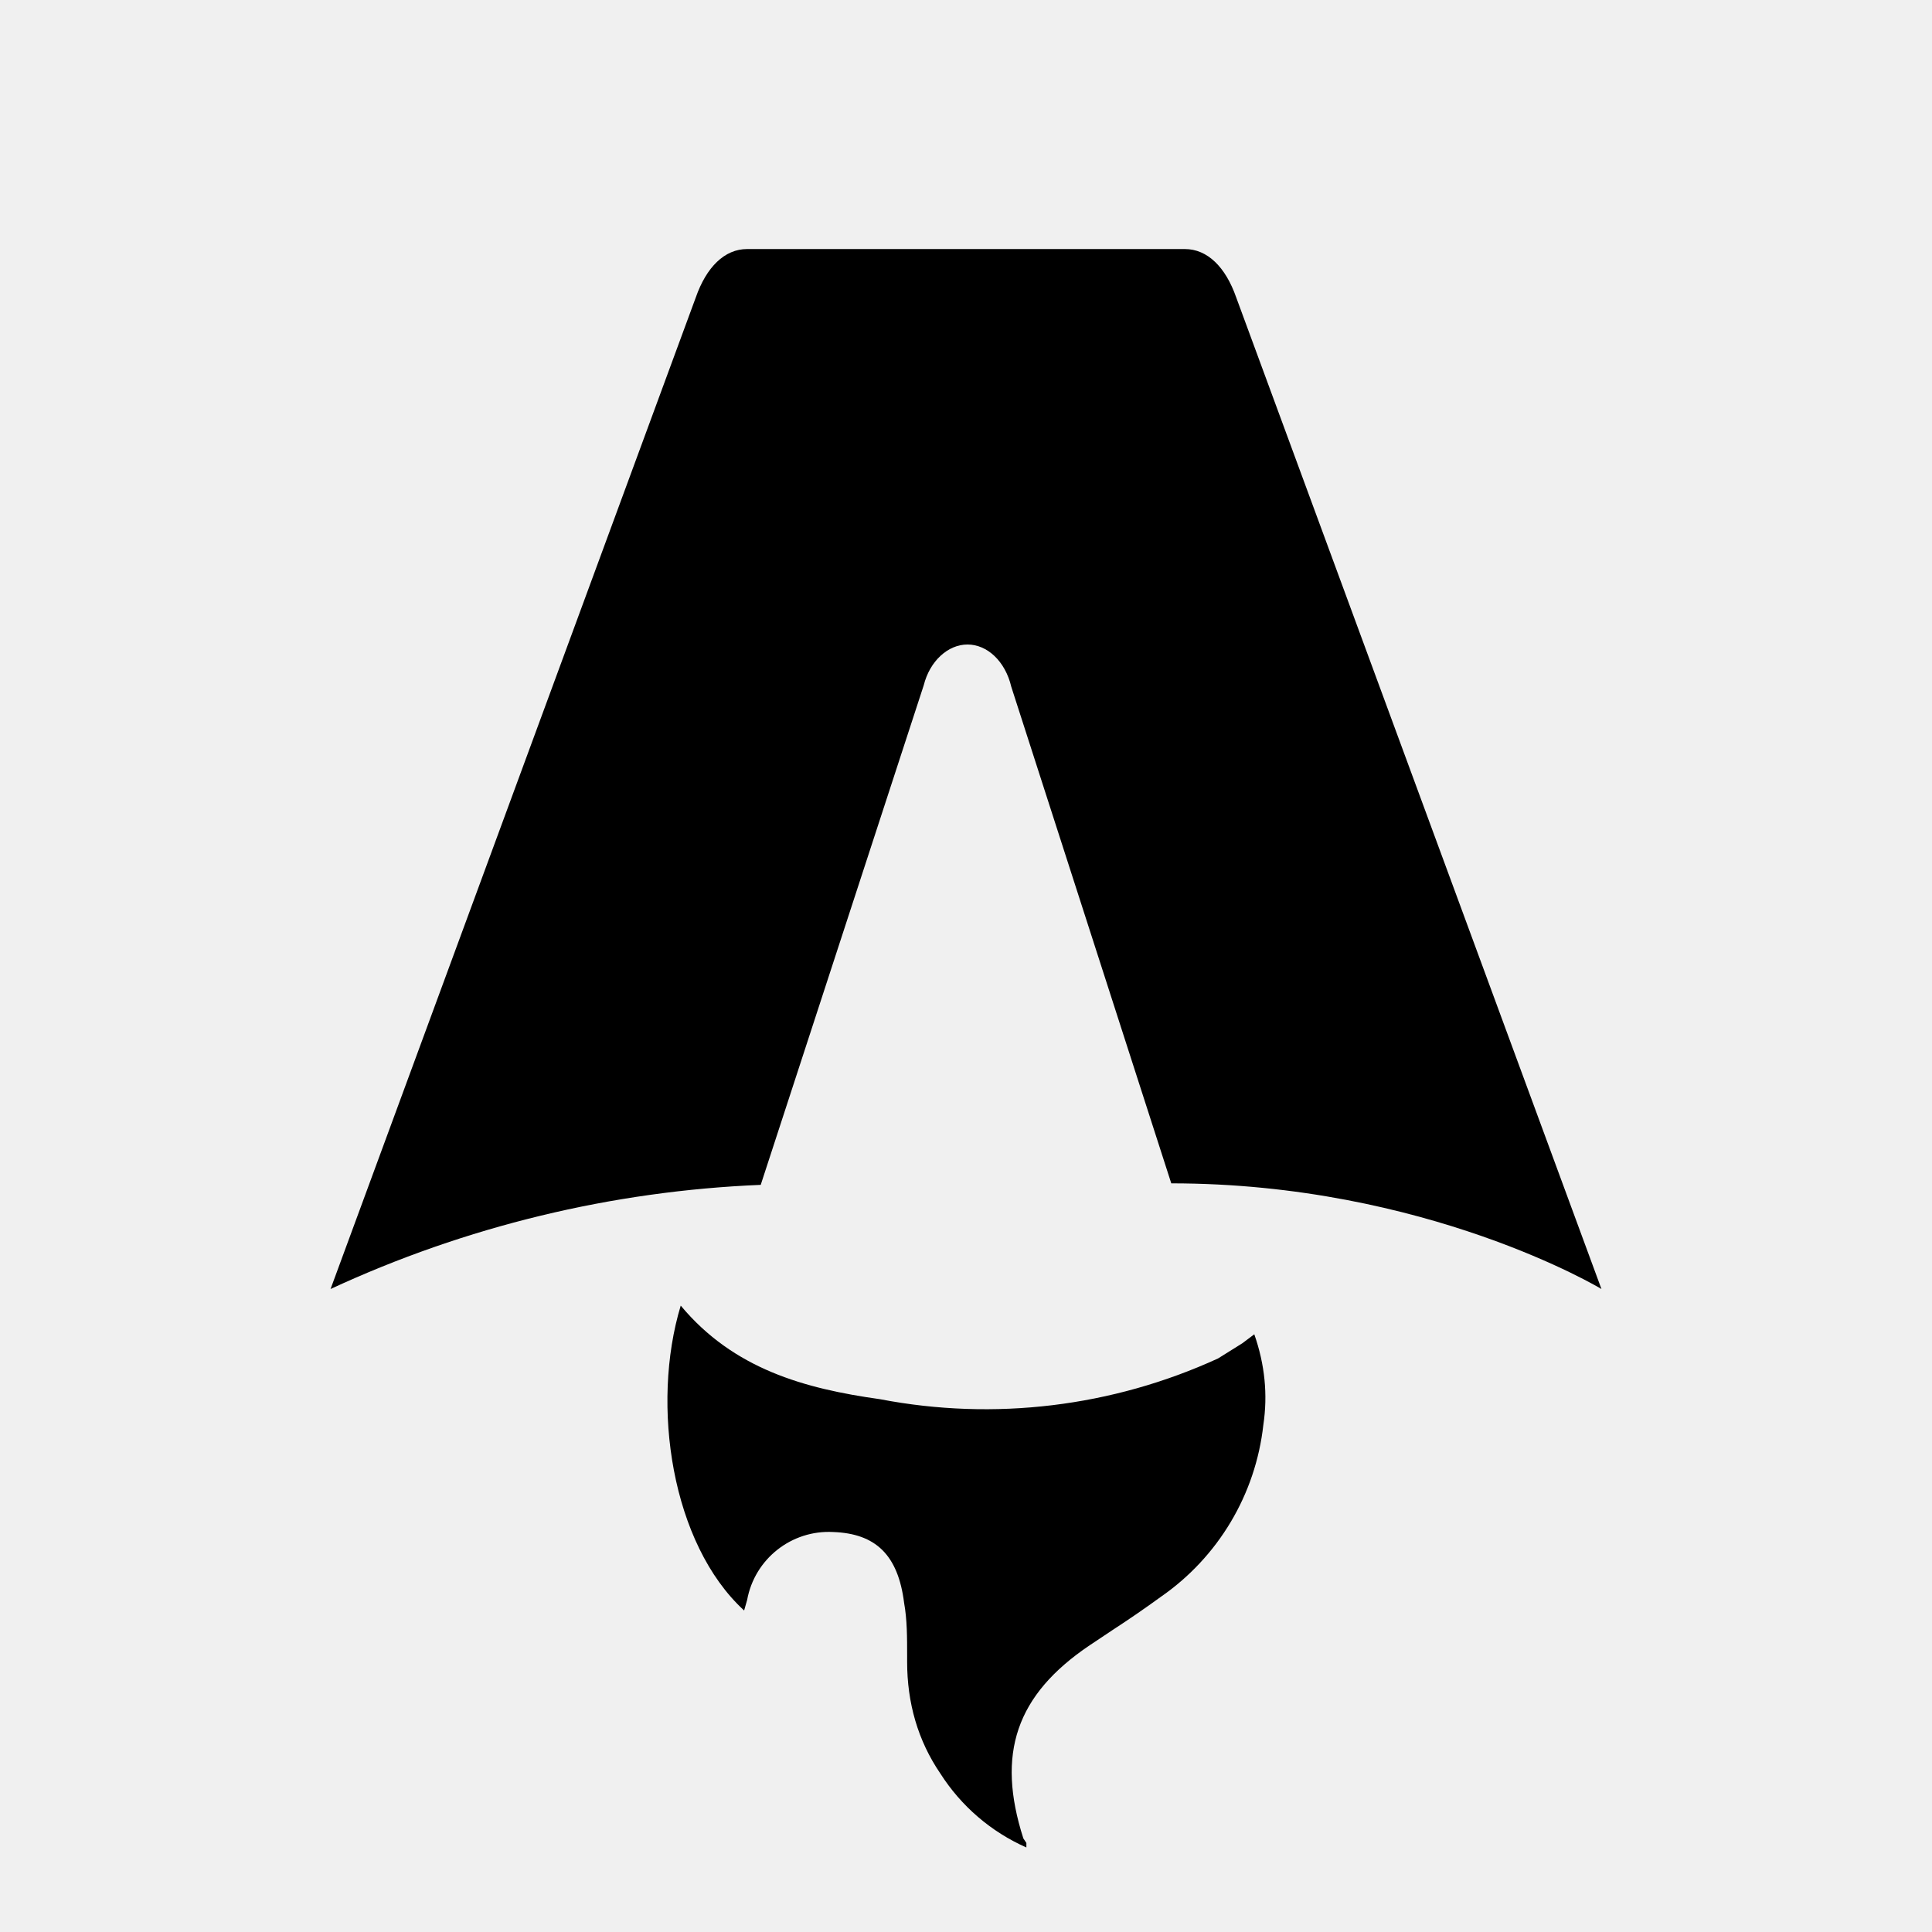
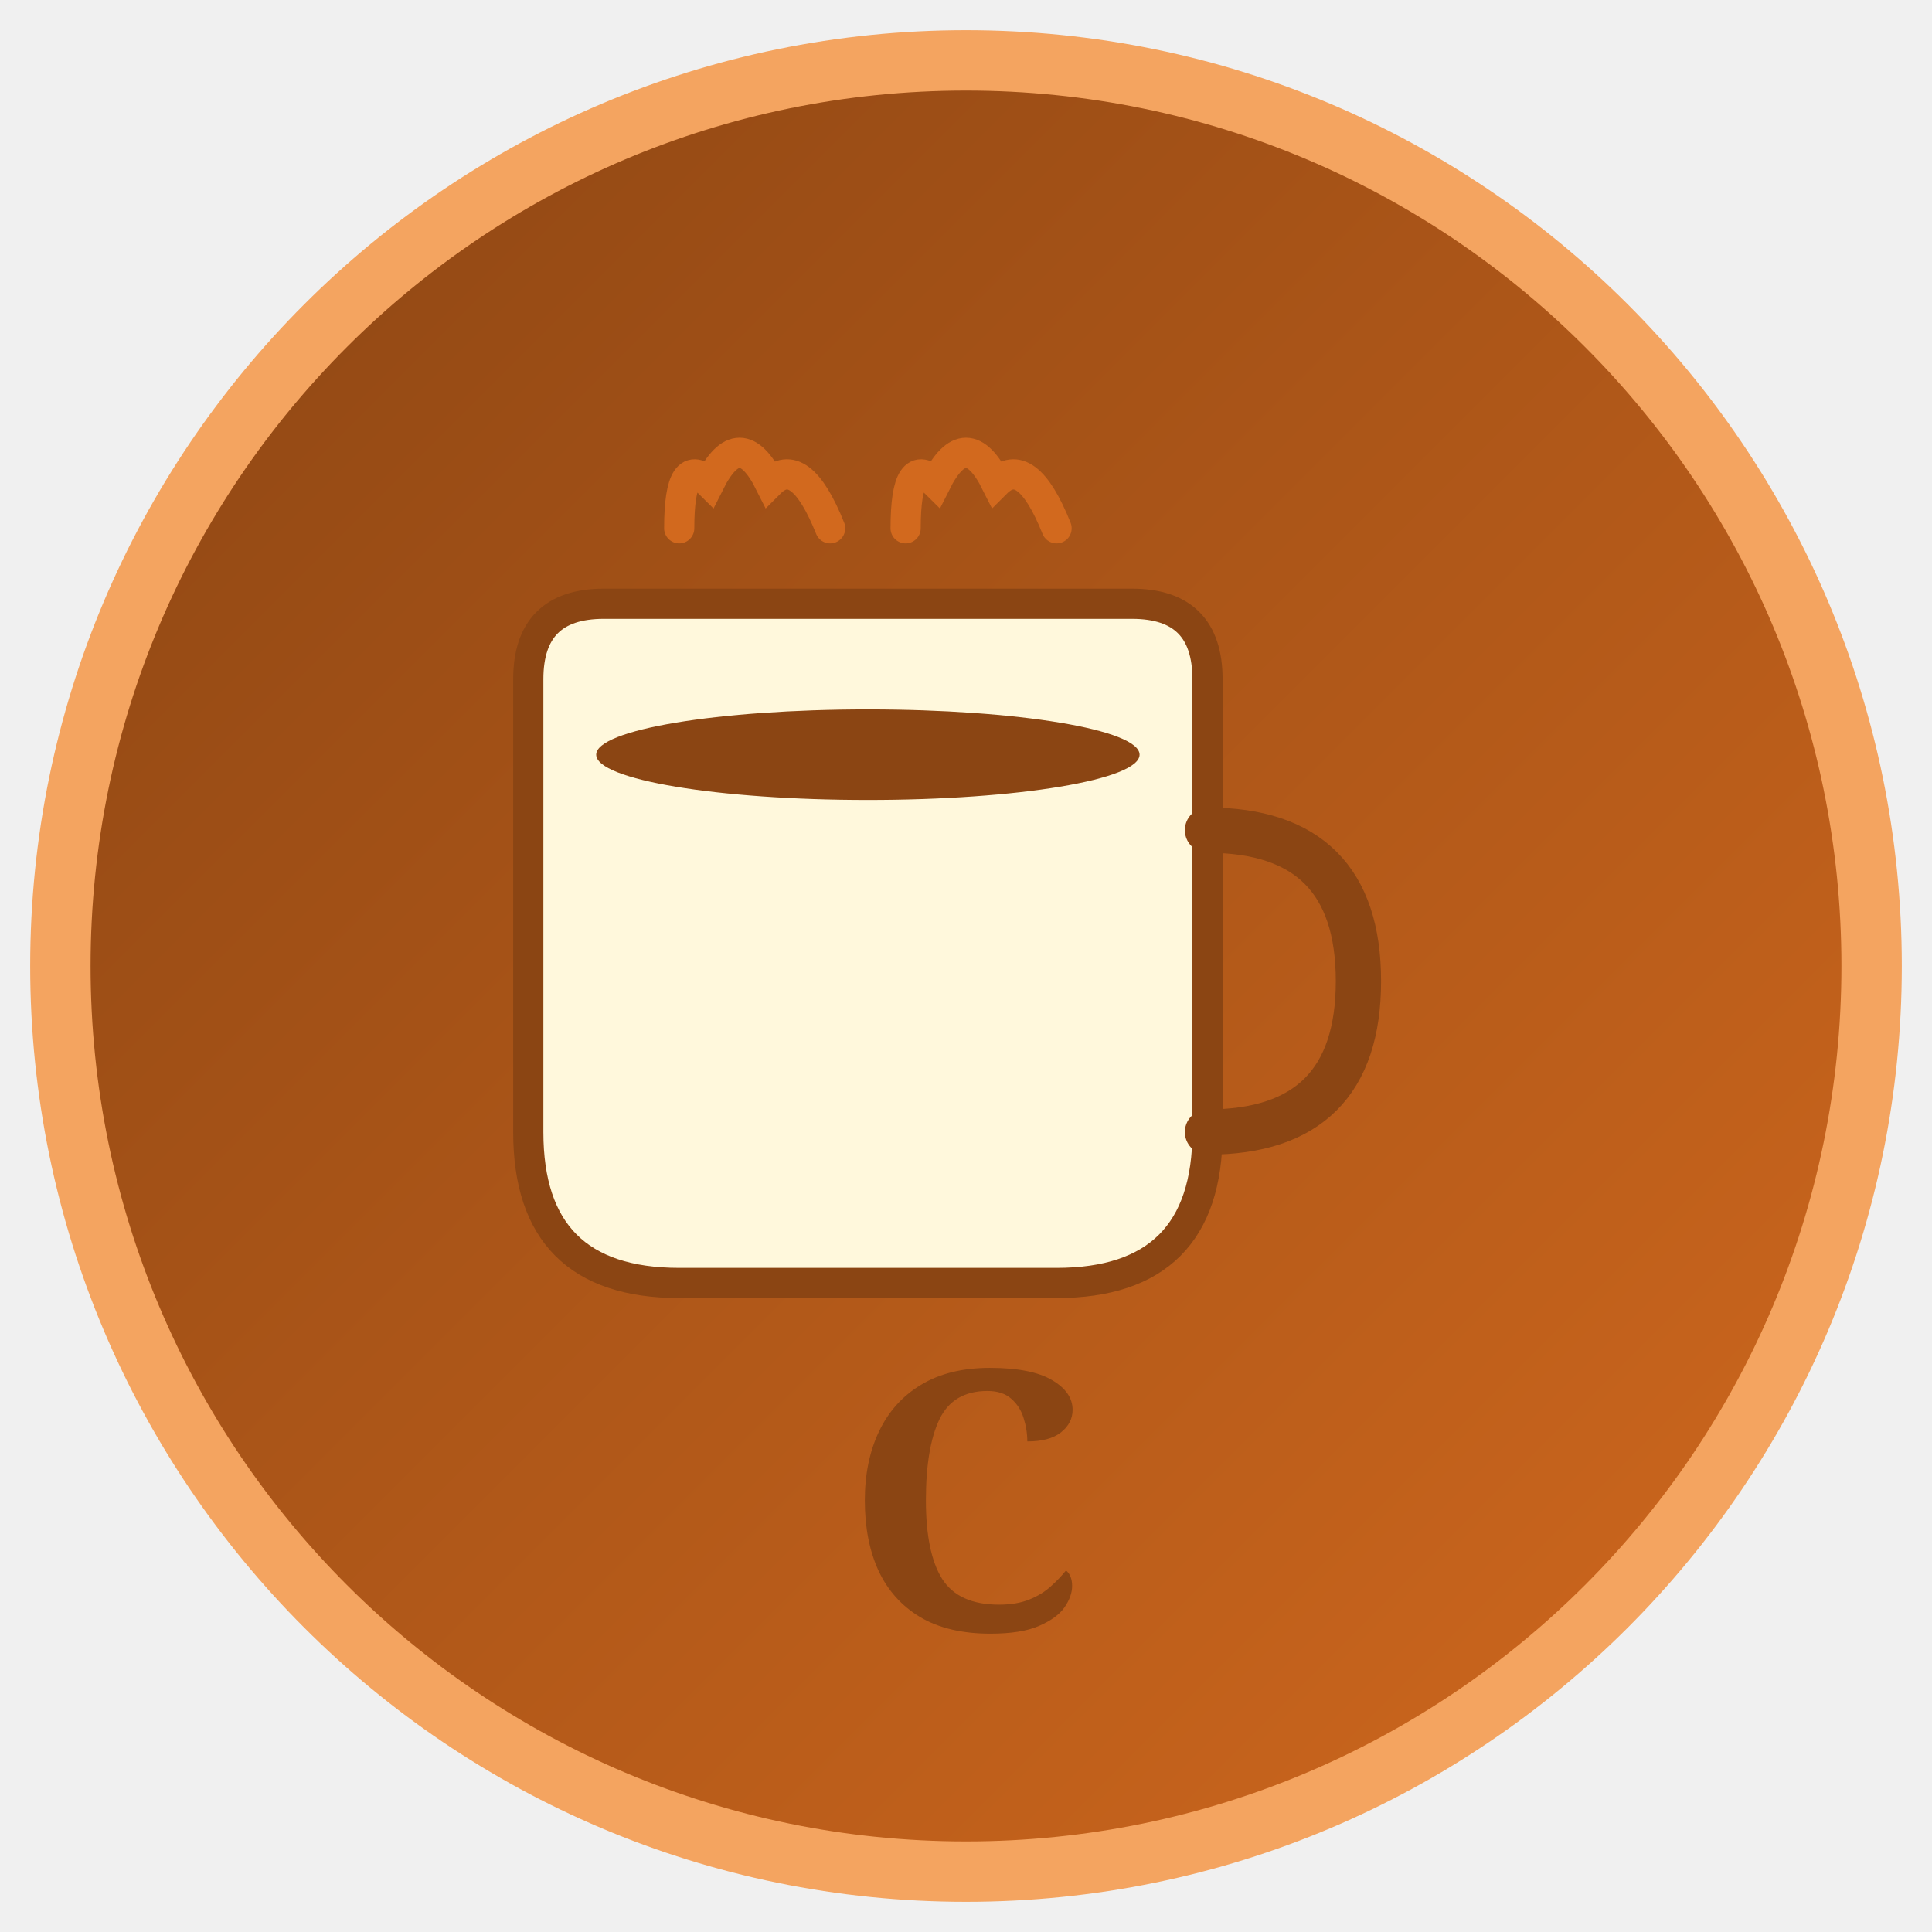
- <svg xmlns="http://www.w3.org/2000/svg" fill="none" viewBox="0 0 128 128">
-   <path d="M50.4 78.5a75.1 75.1 0 0 0-28.5 6.9l24.2-65.7c.7-2 1.9-3.2 3.4-3.2h29c1.5 0 2.7 1.2 3.4 3.2l24.2 65.7s-11.6-7-28.5-7L67 45.5c-.4-1.7-1.6-2.8-2.9-2.8-1.3 0-2.5 1.1-2.9 2.7L50.4 78.5Zm-1.1 28.2Zm-4.2-20.2c-2 6.6-.6 15.8 4.2 20.2a17.5 17.5 0 0 1 .2-.7 5.5 5.5 0 0 1 5.7-4.5c2.8.1 4.3 1.5 4.7 4.7.2 1.1.2 2.3.2 3.5v.4c0 2.7.7 5.2 2.2 7.4a13 13 0 0 0 5.7 4.9v-.3l-.2-.3c-1.8-5.6-.5-9.5 4.4-12.8l1.5-1a73 73 0 0 0 3.2-2.2 16 16 0 0 0 6.8-11.4c.3-2 .1-4-.6-6l-.8.6-1.6 1a37 37 0 0 1-22.4 2.7c-5-.7-9.7-2-13.2-6.2Z" />
-   <style>
-         path { fill: #000; }
-         @media (prefers-color-scheme: dark) {
-             path { fill: #FFF; }
-         }
-     </style>
+ <svg xmlns="http://www.w3.org/2000/svg" width="128" height="128" viewBox="0 0 128 128">
+   <defs>
+     <linearGradient id="gradient" x1="0%" y1="0%" x2="100%" y2="100%">
+       <stop offset="0%" style="stop-color:#8B4513;stop-opacity:1" />
+       <stop offset="100%" style="stop-color:#D2691E;stop-opacity:1" />
+     </linearGradient>
+   </defs>
+   <circle cx="64" cy="64" r="60" fill="url(#gradient)" stroke="#F4A460" stroke-width="4" />
+   <path d="M35 45 Q35 40 40 40 L75 40 Q80 40 80 45 L80 75 Q80 85 70 85 L45 85 Q35 85 35 75 Z" fill="#FFF8DC" stroke="#8B4513" stroke-width="2" />
+   <ellipse cx="57.5" cy="50" rx="18" ry="3" fill="#8B4513" />
+   <path d="M80 55 Q90 55 90 65 Q90 75 80 75" fill="none" stroke="#8B4513" stroke-width="3" stroke-linecap="round" />
+   <path d="M45 35 Q45 30 47 32 Q49 28 51 32 Q53 30 55 35" fill="none" stroke="#D2691E" stroke-width="2" stroke-linecap="round" />
+   <path d="M60 35 Q60 30 62 32 Q64 28 66 32 Q68 30 70 35" fill="none" stroke="#D2691E" stroke-width="2" stroke-linecap="round" />
+   <text x="64" y="108" font-family="serif" font-size="24" font-weight="bold" text-anchor="middle" fill="#8B4513">C</text>
</svg>
